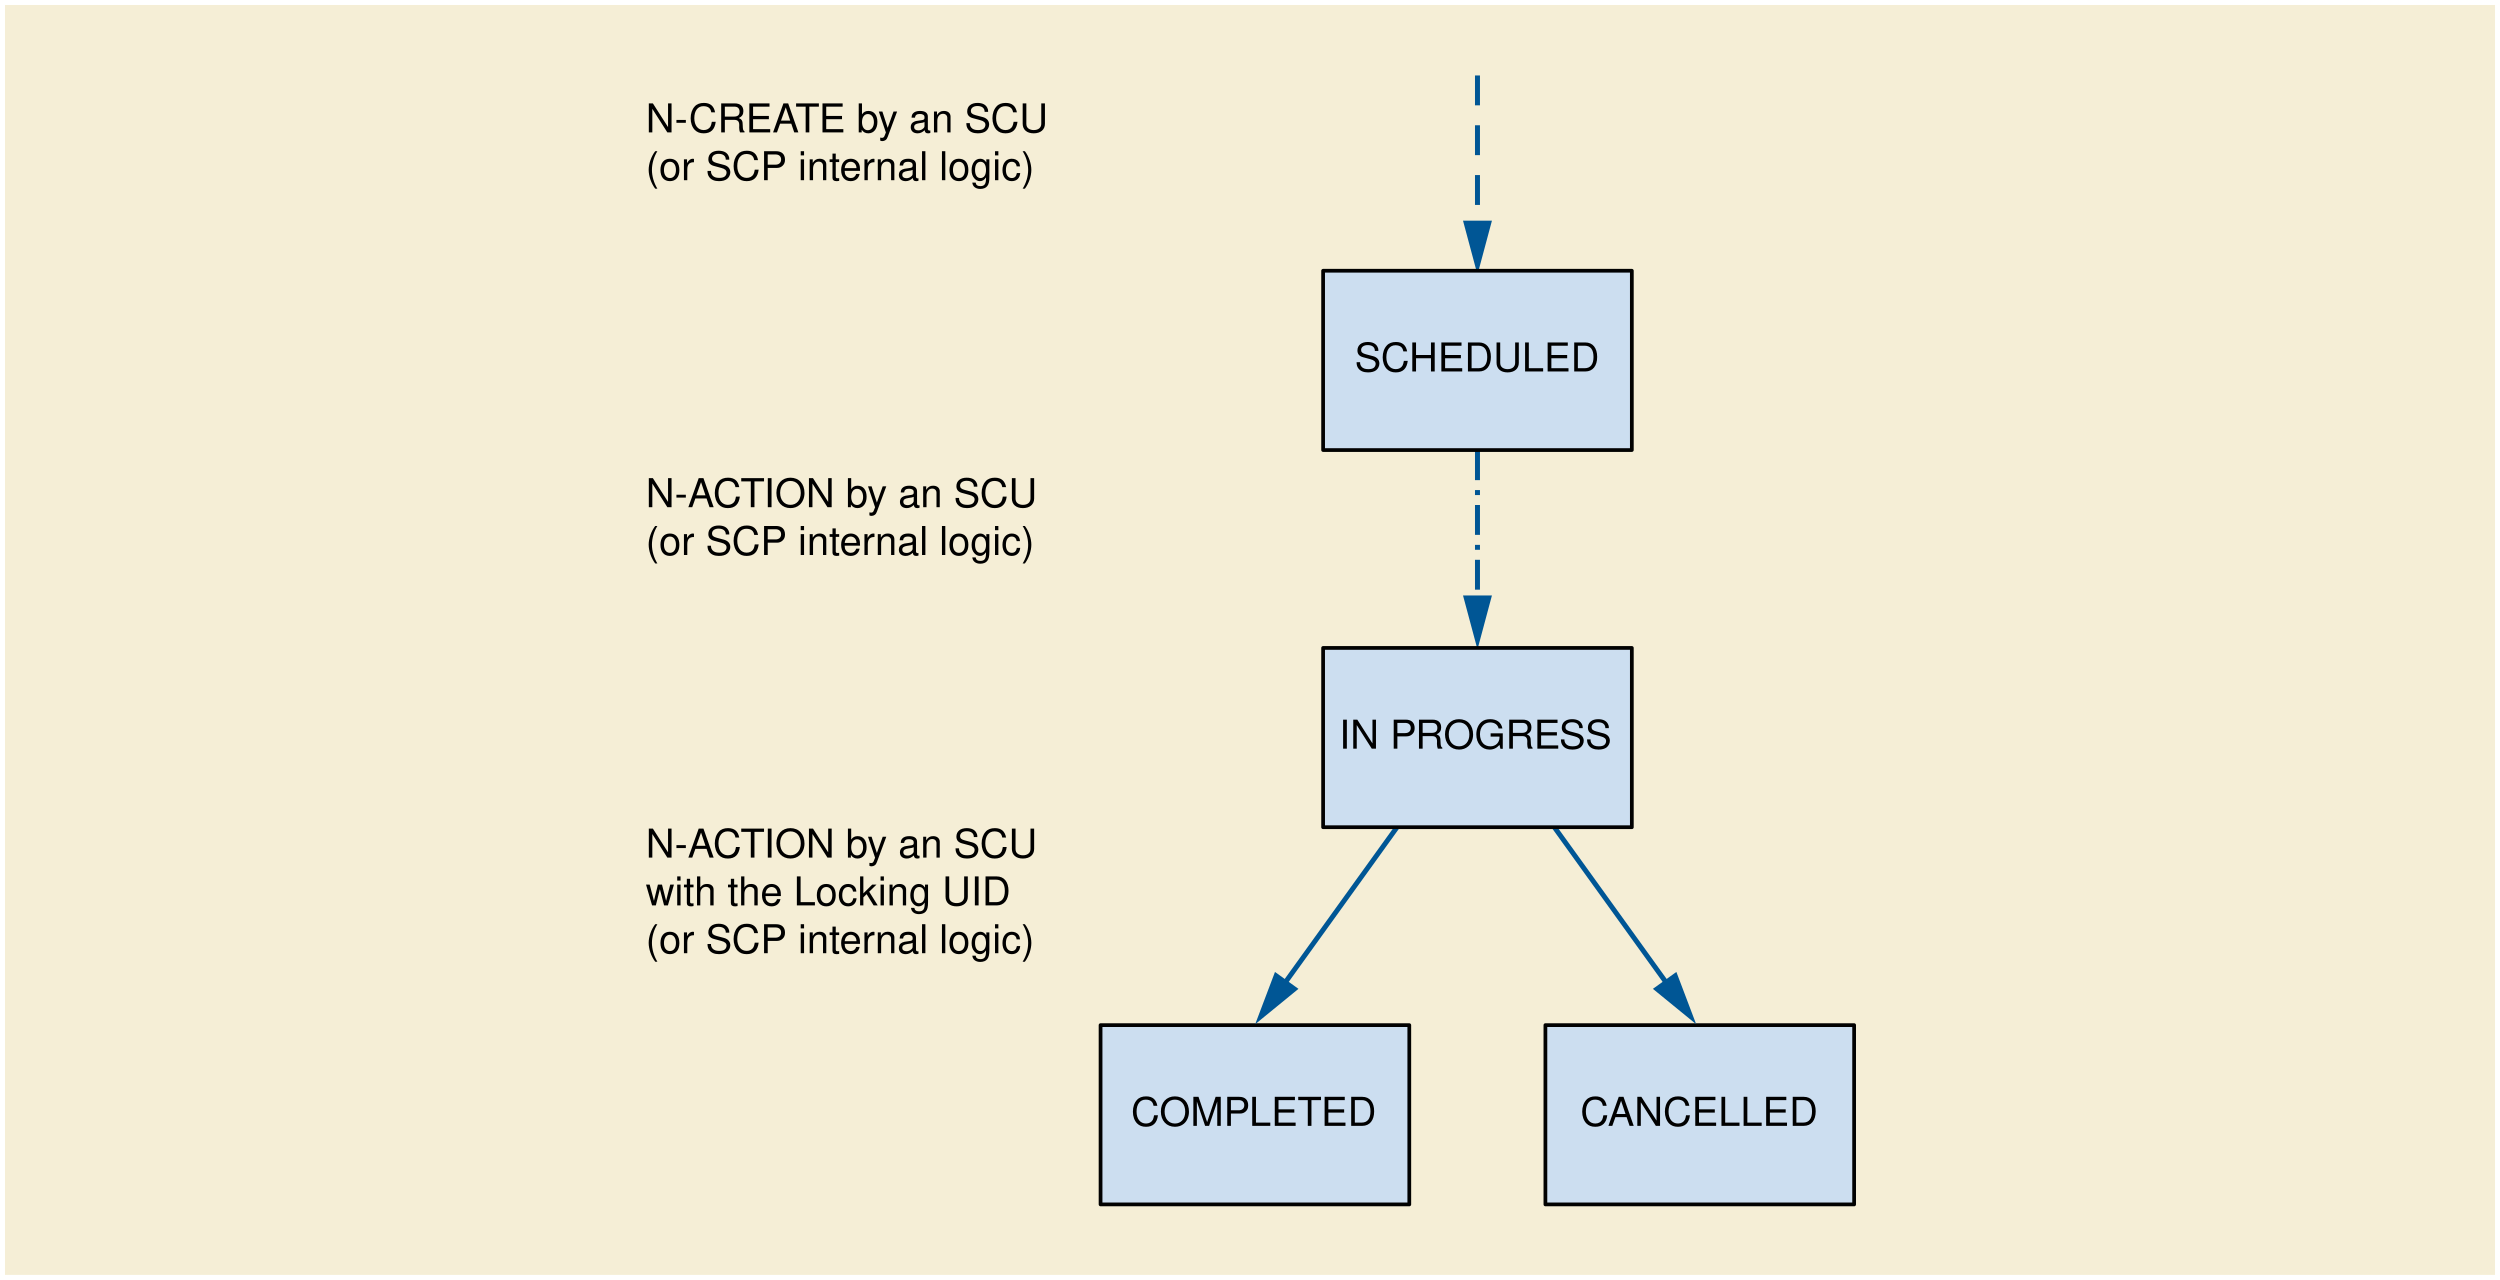
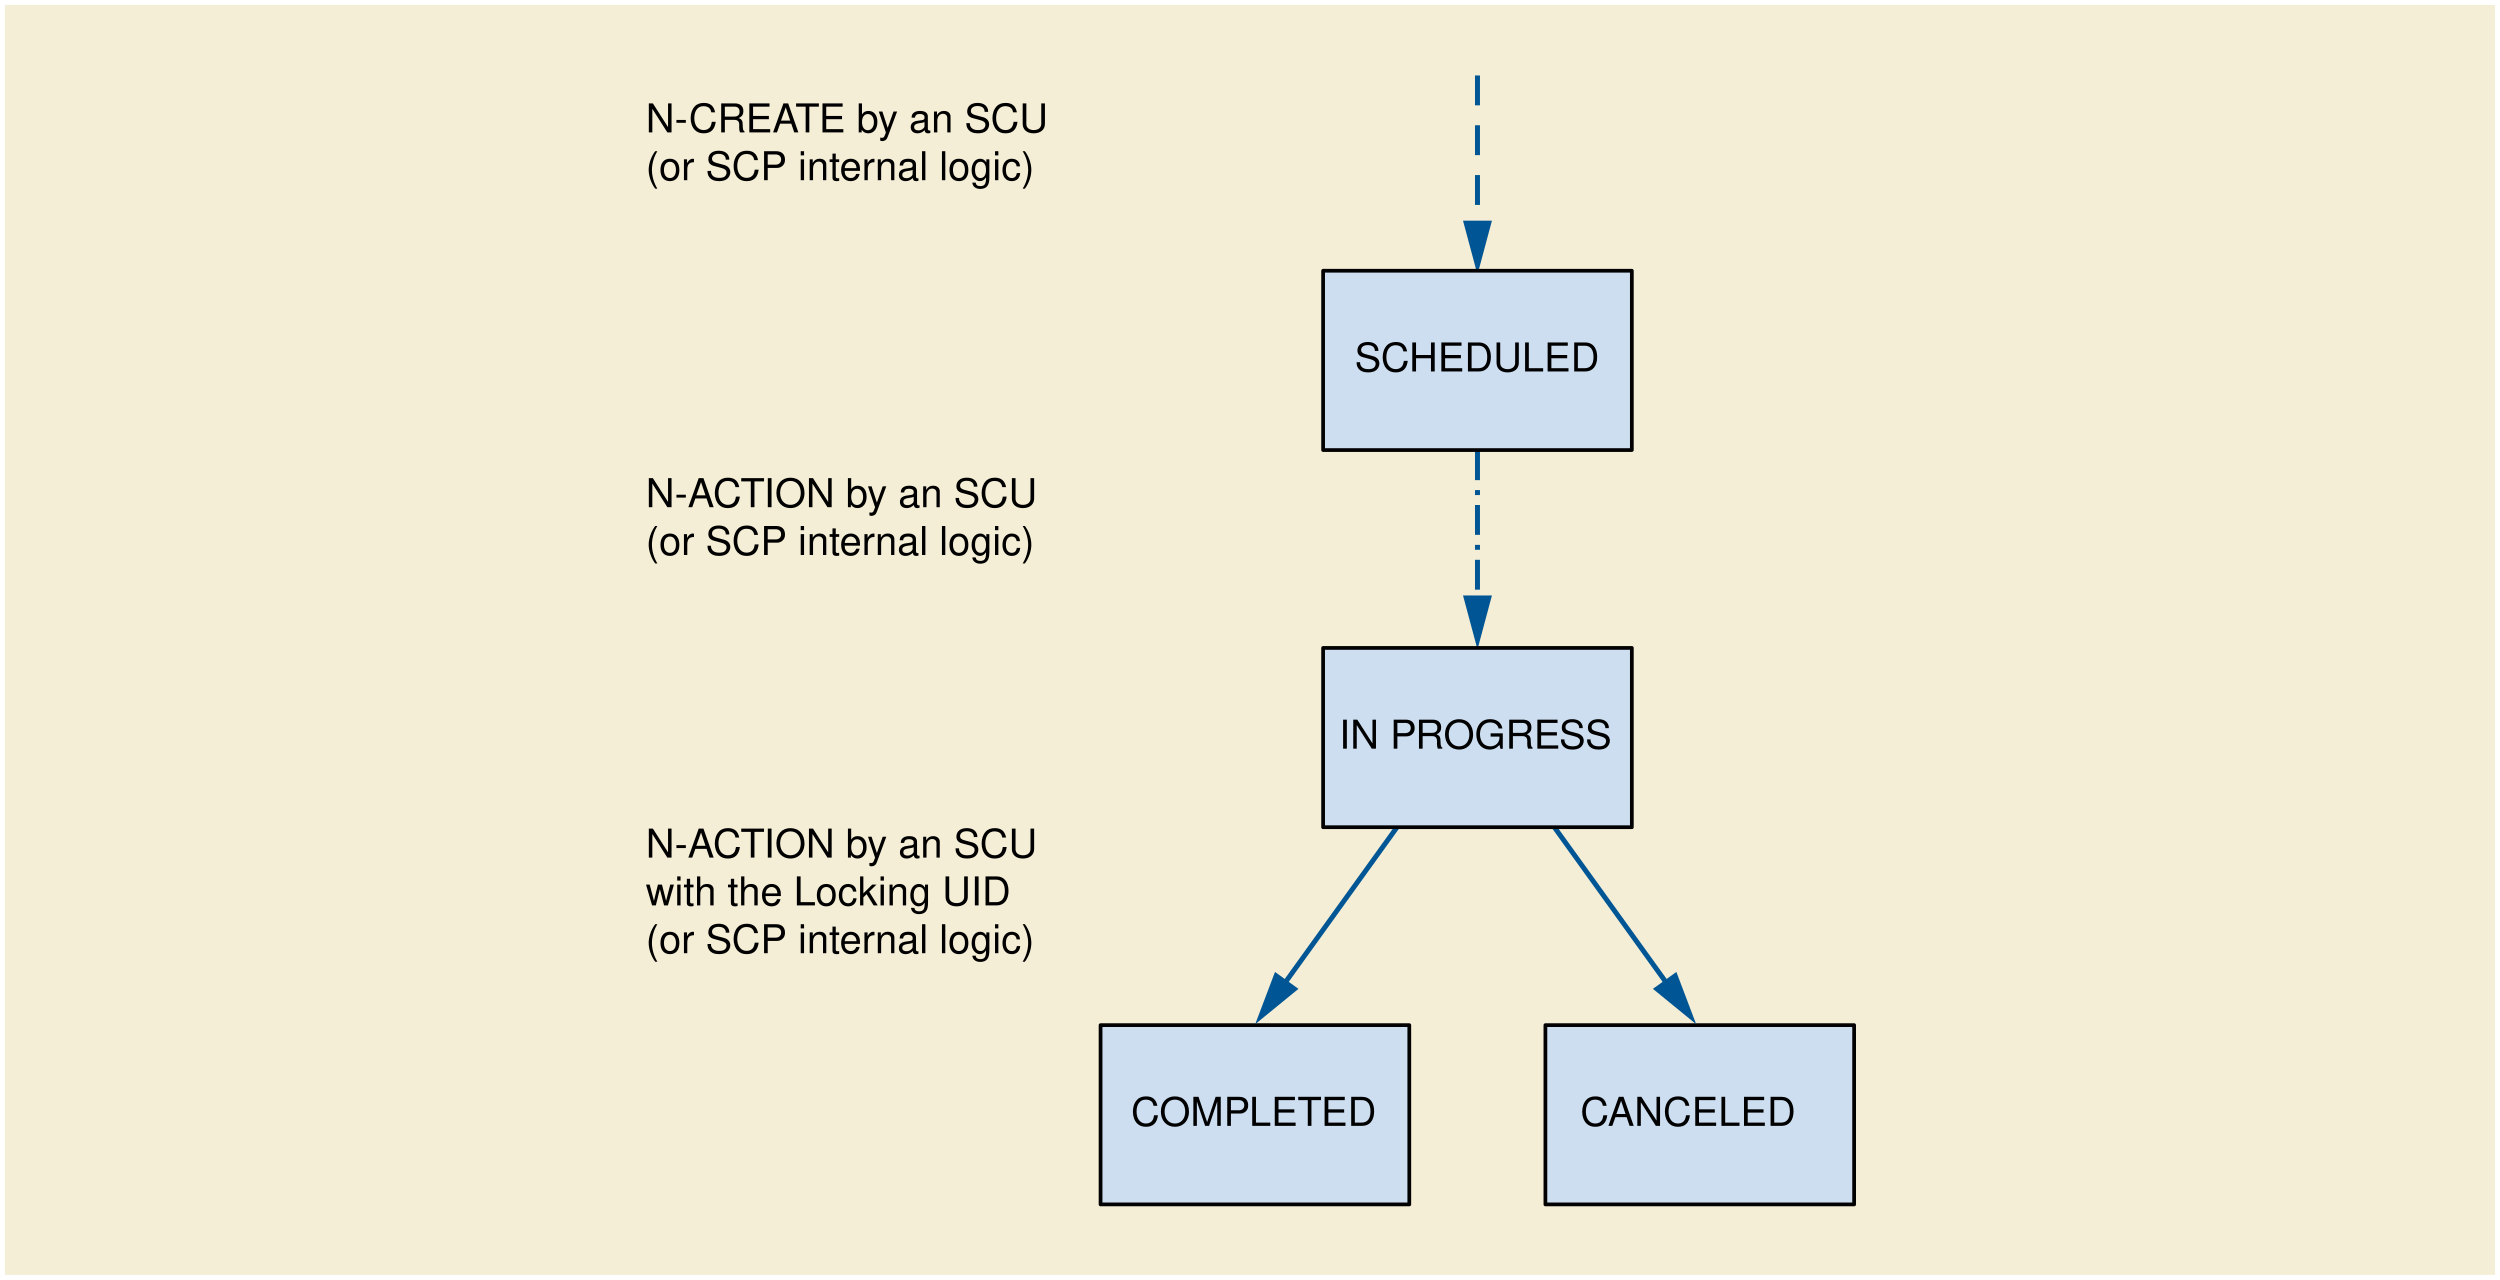
<svg xmlns="http://www.w3.org/2000/svg" version="1.1" id="Layer_1" x="0px" y="0px" width="502px" height="257px" viewBox="0 0 502 257" enable-background="new 0 0 502 257" xml:space="preserve">
  <defs>
    <style type="text/css">
	text {
	  font-family: Helvetica, Verdana, ArialUnicodeMS, san-serif
	}
	</style>
  </defs>
  <g>
   </g>
  <g>
    <rect x="1" y="1" fill="#F5EED6" width="500" height="255" />
    <g>
      <rect x="310.317" y="205.846" fill="#CCDEF0" stroke="#010101" stroke-width="0.75" stroke-linecap="round" stroke-linejoin="round" stroke-miterlimit="1" width="61.992" height="36.003" />
      <g>
-         <text transform="matrix(1 0 0 1 317.3164 226.0723)" font-size="8">CANCELLED</text>
+         <text transform="matrix(1 0 0 1 317.3164 226.0723)" font-size="8">CANCELED</text>
      </g>
      <rect x="220.993" y="205.847" fill="#CCDEF0" stroke="#010101" stroke-width="0.75" stroke-linecap="round" stroke-linejoin="round" stroke-miterlimit="1" width="61.992" height="36" />
      <g>
        <text transform="matrix(1 0 0 1 227.0962 226.0723)" font-size="8">COMPLETED</text>
      </g>
      <g>
        <g>
          <line fill="none" stroke="#005695" stroke-miterlimit="1" stroke-dasharray="6,4" x1="296.677" y1="15.151" x2="296.677" y2="46.292" />
          <g>
            <polygon fill="#005695" points="293.771,44.311 296.677,55.151 299.582,44.311      " />
          </g>
        </g>
      </g>
      <g>
        <g>
          <line fill="none" stroke="#005695" stroke-miterlimit="1" stroke-dasharray="6,2,1,2" x1="296.677" y1="90.406" x2="296.677" y2="121.547" />
          <g>
            <polygon fill="#005695" points="293.771,119.565 296.677,130.406 299.582,119.565      " />
          </g>
        </g>
      </g>
      <g>
        <g>
          <line fill="none" stroke="#005695" stroke-miterlimit="1" x1="311.795" y1="165.661" x2="335.416" y2="198.471" />
          <g>
            <polygon fill="#005695" points="331.9,198.561 340.592,205.661 336.615,195.166      " />
          </g>
        </g>
      </g>
      <g>
        <g>
          <line fill="none" stroke="#005695" stroke-miterlimit="1" x1="280.838" y1="165.661" x2="257.217" y2="198.471" />
          <g>
            <polygon fill="#005695" points="256.018,195.166 252.041,205.661 260.732,198.561      " />
          </g>
        </g>
      </g>
      <rect x="129.675" y="96.116" fill="none" width="89.044" height="21.38" />
      <text transform="matrix(1 0 0 1 129.6748 101.8413)">
        <tspan x="0" y="0" font-size="8">N-ACTION by an SCU</tspan>
        <tspan x="0" y="9.6" font-size="8">(or SCP internal logic) </tspan>
      </text>
      <rect x="129.675" y="20.861" fill="none" width="89.544" height="21.38" />
      <text transform="matrix(1 0 0 1 129.6748 26.5864)">
        <tspan x="0" y="0" font-size="8">N-CREATE by an SCU</tspan>
        <tspan x="0" y="9.6" font-size="8">(or SCP internal logic) </tspan>
      </text>
      <rect x="265.681" y="130.106" fill="#CCDEF0" stroke="#010101" stroke-width="0.75" stroke-linecap="round" stroke-linejoin="round" stroke-miterlimit="1" width="61.992" height="36" />
      <g>
        <text transform="matrix(1 0 0 1 268.9004 150.332)" font-size="8">IN PROGRESS</text>
      </g>
      <rect x="265.681" y="54.367" fill="#CCDEF0" stroke="#010101" stroke-width="0.75" stroke-linecap="round" stroke-linejoin="round" stroke-miterlimit="1" width="61.992" height="36" />
      <g>
        <text transform="matrix(1 0 0 1 272.0117 74.5928)" font-size="8">SCHEDULED</text>
      </g>
      <rect x="129.675" y="166.484" fill="none" width="88.782" height="31.154" />
      <text transform="matrix(1 0 0 1 129.6748 172.209)">
        <tspan x="0" y="0" font-size="8">N-ACTION by an SCU</tspan>
        <tspan x="0" y="9.6" font-size="8">with the Locking UID</tspan>
        <tspan x="0" y="19.2" font-size="8">(or SCP internal logic) </tspan>
      </text>
    </g>
  </g>
</svg>
